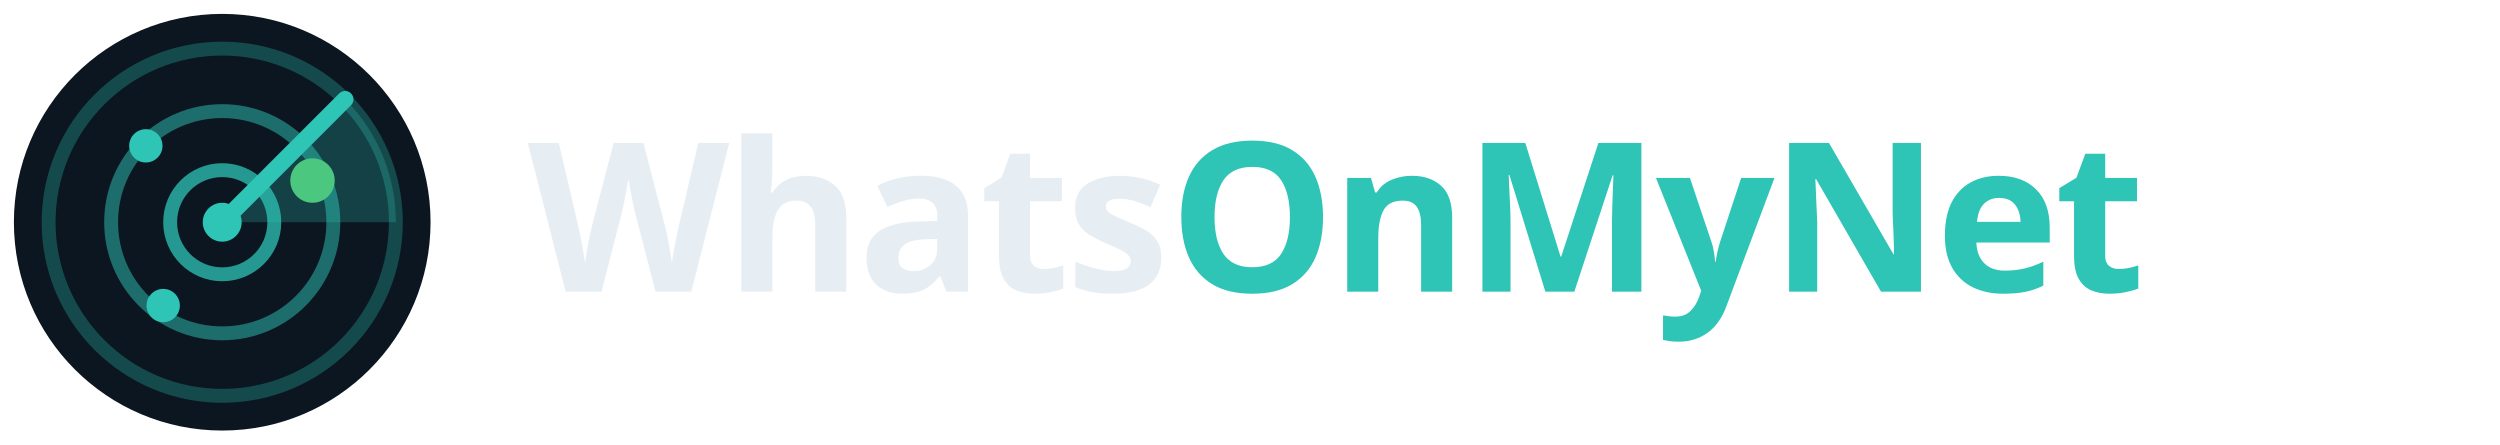
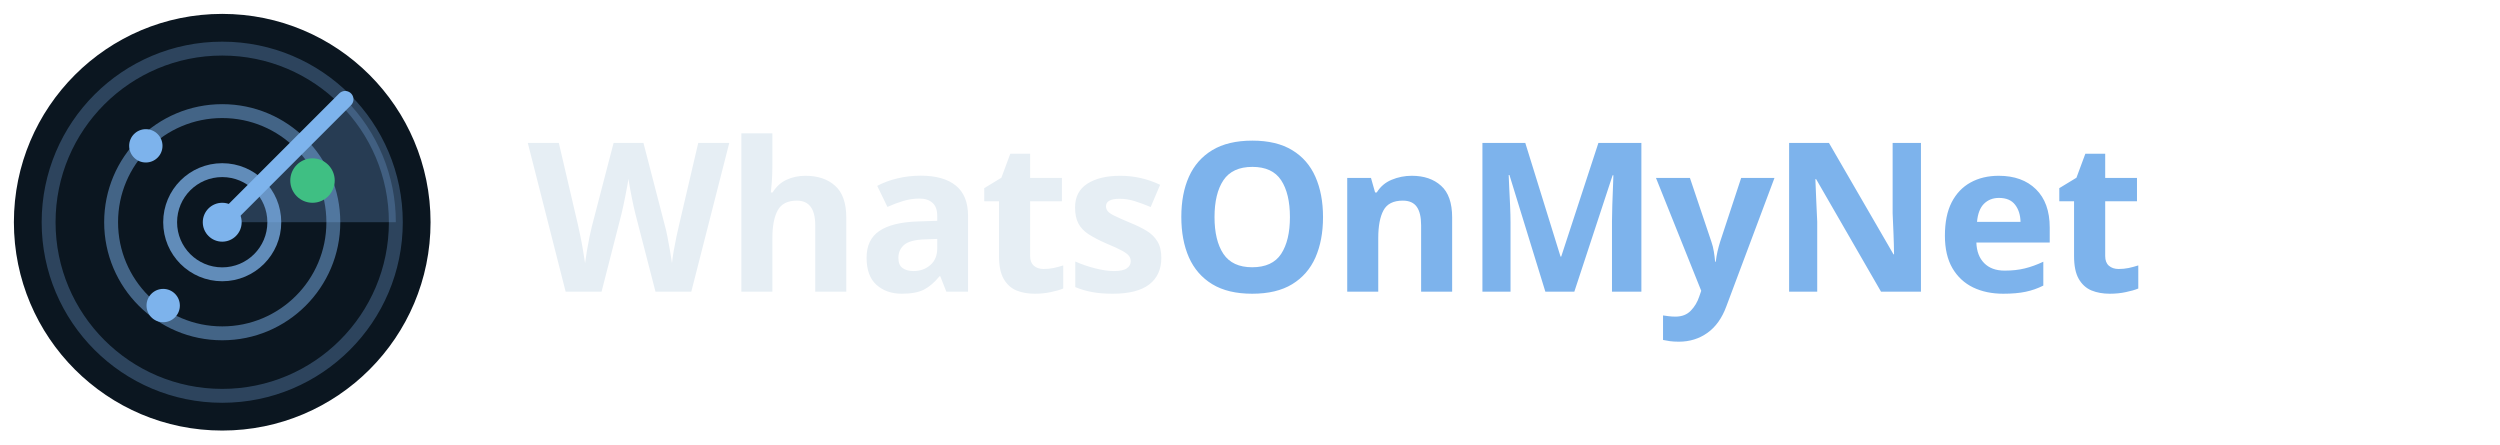
<svg xmlns="http://www.w3.org/2000/svg" viewBox="0 0 360 64" role="img" aria-label="WhatsOnMyNet">
  <circle cx="32" cy="32" r="30" fill="#0B1620" />
-   <circle cx="32" cy="32" r="25" fill="none" stroke="#2EC4B6" stroke-opacity=".3" stroke-width="2" />
-   <circle cx="32" cy="32" r="16" fill="none" stroke="#2EC4B6" stroke-opacity=".5" stroke-width="2" />
-   <circle cx="32" cy="32" r="7.5" fill="none" stroke="#2EC4B6" stroke-opacity=".75" stroke-width="2" />
-   <path d="M32 32 L49.7 14.3 A25 25 0 0 1 57 32 Z" fill="#2EC4B6" fill-opacity=".25" />
-   <path d="M32 32 L49.7 14.3" stroke="#2EC4B6" stroke-width="2.4" stroke-linecap="round" />
-   <circle cx="32" cy="32" r="2.8" fill="#2EC4B6" />
-   <circle cx="45" cy="26" r="3.2" fill="#4CC77F" />
-   <circle cx="21" cy="21" r="2.4" fill="#2EC4B6" />
-   <circle cx="23.5" cy="44" r="2.4" fill="#2EC4B6" />
-   <text x="76" y="42" font-family="IBM Plex Sans, Segoe UI, sans-serif" font-size="30" font-weight="600" letter-spacing="-0.6" fill="#E6EEF4">Whats<tspan fill="#2EC4B6">OnMyNet</tspan>
+   <circle cx="32" cy="32" r="25" fill="none" stroke="#7DB3EC" stroke-opacity=".3" stroke-width="2" />
+   <circle cx="32" cy="32" r="16" fill="none" stroke="#7DB3EC" stroke-opacity=".5" stroke-width="2" />
+   <circle cx="32" cy="32" r="7.5" fill="none" stroke="#7DB3EC" stroke-opacity=".75" stroke-width="2" />
+   <path d="M32 32 L49.7 14.3 A25 25 0 0 1 57 32 Z" fill="#7DB3EC" fill-opacity=".25" />
+   <path d="M32 32 L49.7 14.3" stroke="#7DB3EC" stroke-width="2.4" stroke-linecap="round" />
+   <circle cx="32" cy="32" r="2.8" fill="#7DB3EC" />
+   <circle cx="45" cy="26" r="3.2" fill="#3FBF83" />
+   <circle cx="21" cy="21" r="2.4" fill="#7DB3EC" />
+   <circle cx="23.5" cy="44" r="2.4" fill="#7DB3EC" />
+   <text x="76" y="42" font-family="IBM Plex Sans, Segoe UI, sans-serif" font-size="30" font-weight="600" letter-spacing="-0.6" fill="#E6EEF4">Whats<tspan fill="#7DB3EC">OnMyNet</tspan>
  </text>
</svg>
